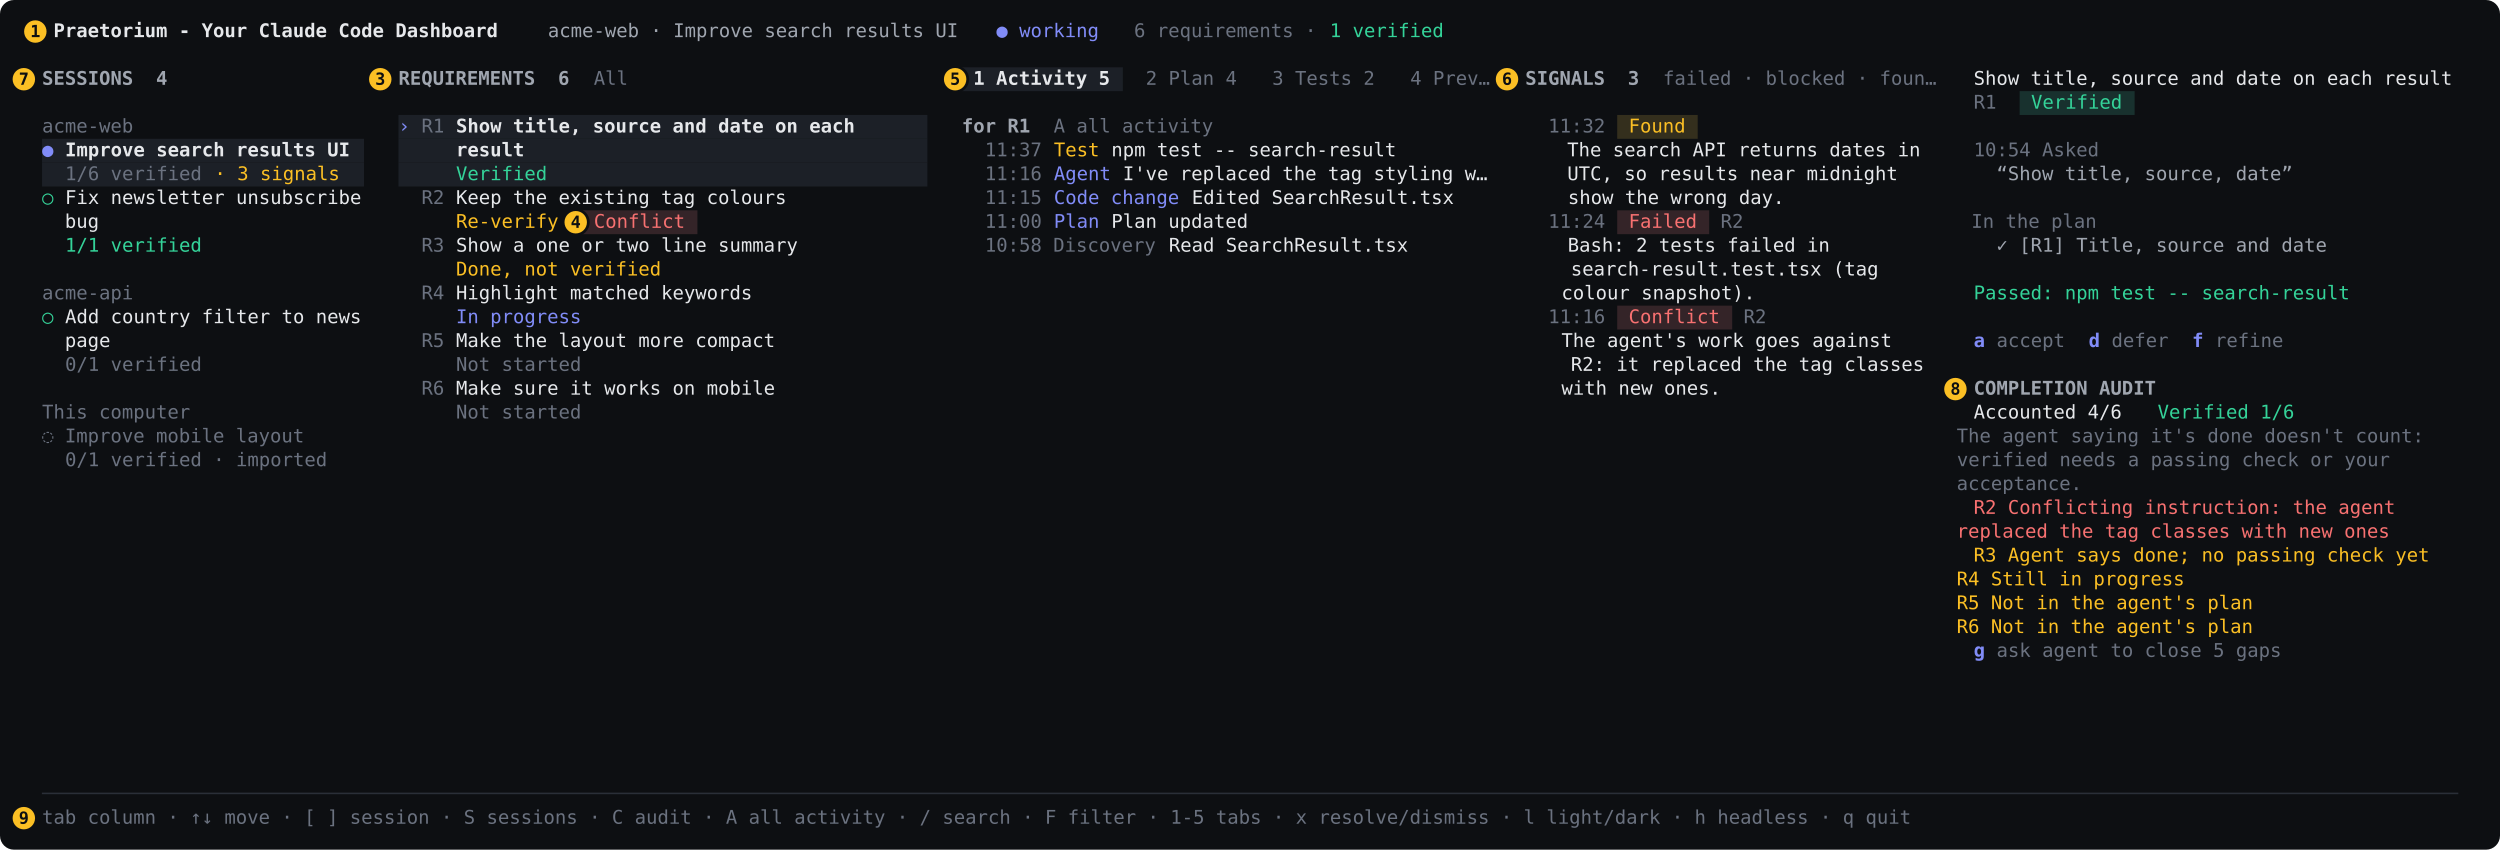
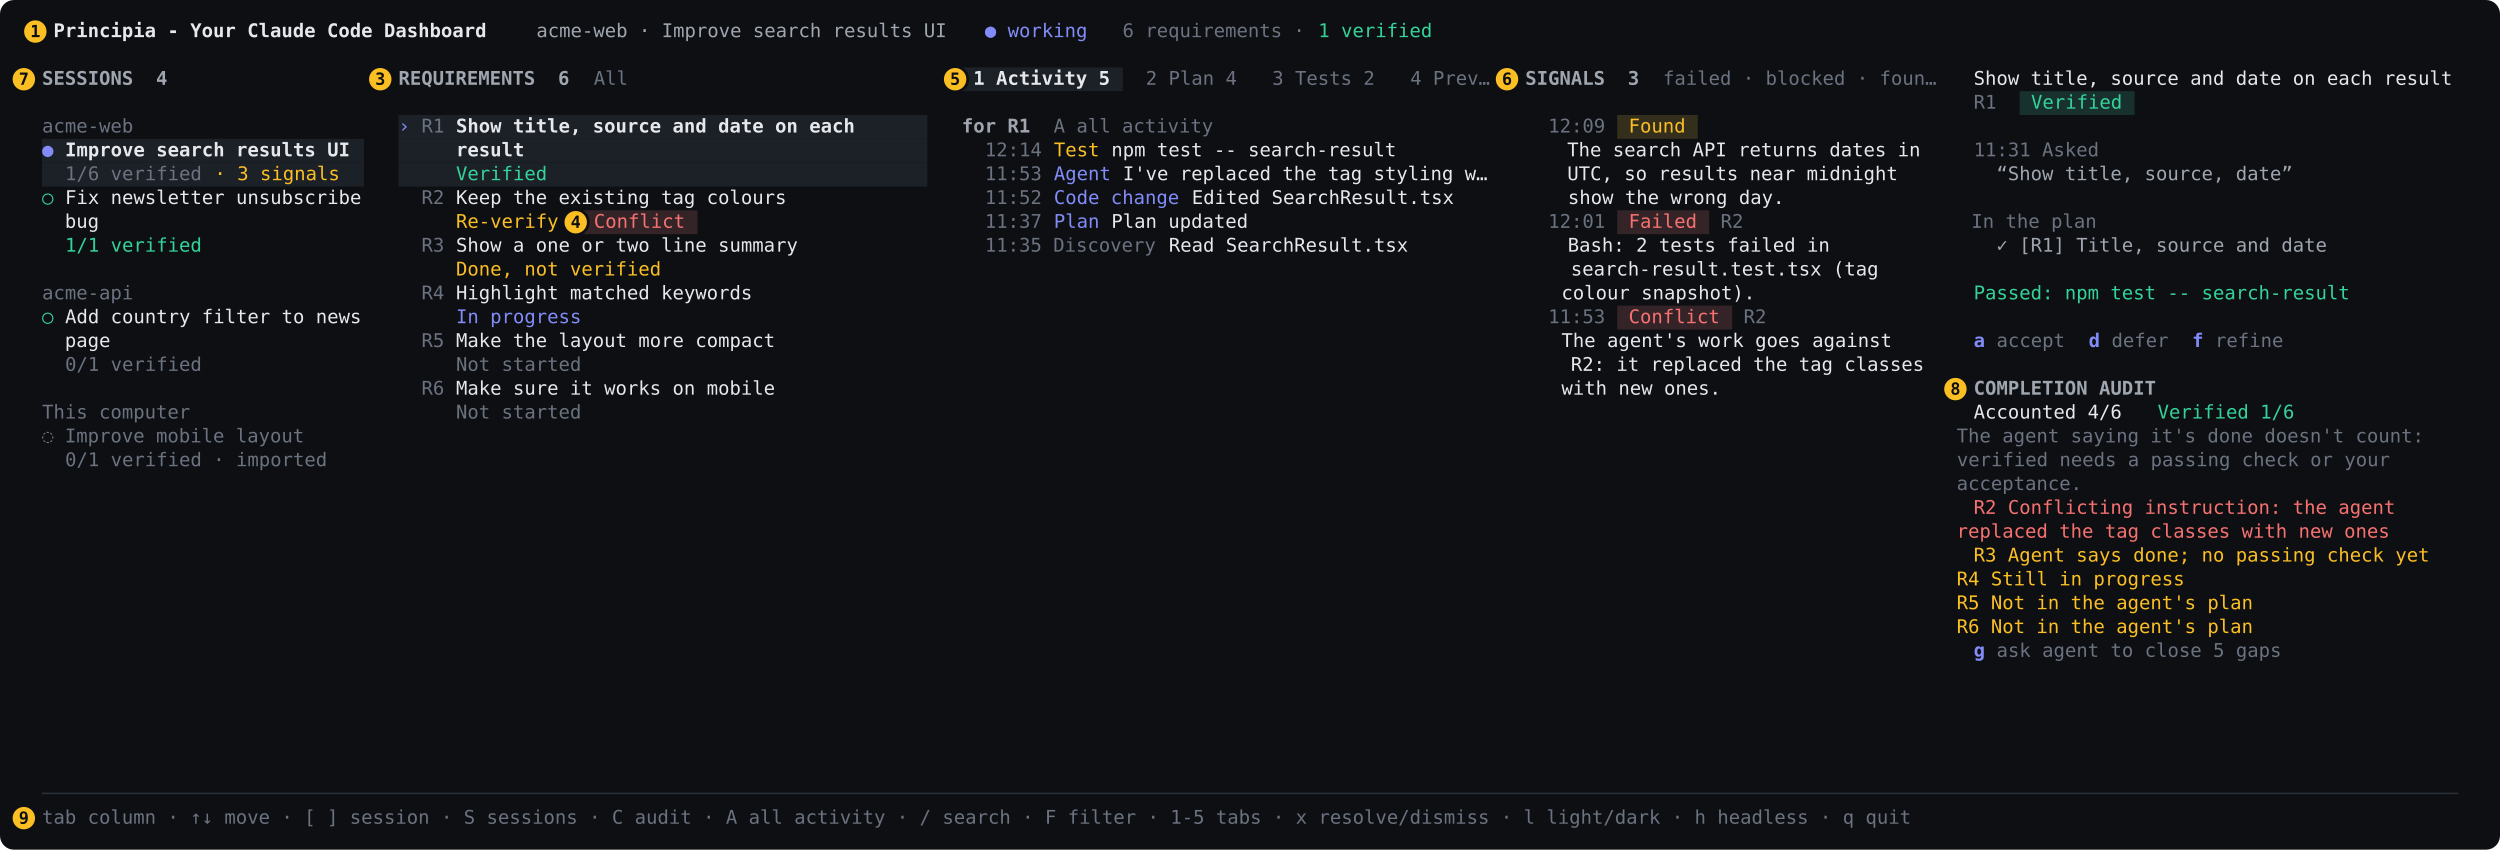
<svg xmlns="http://www.w3.org/2000/svg" viewBox="0 0 1783 606" width="100%" font-family="ui-monospace, SFMono-Regular, Menlo, Consolas, monospace" font-size="13.5">
  <rect width="1783" height="606" rx="10" fill="#0d0f12" />
-   <text x="30.0" y="26.5" fill="#e6e8eb" font-weight="700" xml:space="preserve"> Praetorium - Your Claude Code Dashboard </text>
-   <text x="382.6" y="26.5" fill="#a0a6b0" xml:space="preserve"> acme-web · Improve search results UI</text>
-   <text x="710.6" y="26.5" fill="#818cf8" xml:space="preserve">● working</text>
-   <text x="784.4" y="26.5" fill="#6b7280" xml:space="preserve">   6 requirements · </text>
-   <text x="948.4" y="26.5" fill="#34d399" xml:space="preserve">1 verified                                                                                          </text>
+   <text x="30.0" y="26.5" fill="#e6e8eb" font-weight="700" xml:space="preserve"> Principia - Your Claude Code Dashboard </text>
+   <text x="374.4" y="26.5" fill="#a0a6b0" xml:space="preserve"> acme-web · Improve search results UI</text>
+   <text x="702.4" y="26.5" fill="#818cf8" xml:space="preserve">● working</text>
+   <text x="776.2" y="26.5" fill="#6b7280" xml:space="preserve">   6 requirements · </text>
+   <text x="940.2" y="26.5" fill="#34d399" xml:space="preserve">1 verified                                                                                           </text>
  <rect x="686.0" y="48" width="114.8" height="17" fill="#1c2027" />
  <text x="30.0" y="60.5" fill="#a0a6b0" font-weight="700" xml:space="preserve">SESSIONS  4</text>
  <text x="284.2" y="60.5" fill="#a0a6b0" font-weight="700" xml:space="preserve">REQUIREMENTS  6</text>
  <text x="407.2" y="60.5" fill="#6b7280" xml:space="preserve">  All                             </text>
  <text x="686.0" y="60.5" fill="#e6e8eb" font-weight="700" xml:space="preserve"> 1 Activity 5 </text>
  <text x="809.0" y="60.5" fill="#6b7280" xml:space="preserve"> 2 Plan 4 </text>
  <text x="899.2" y="60.5" fill="#6b7280" xml:space="preserve"> 3 Tests 2 </text>
  <text x="997.6" y="60.5" fill="#6b7280" xml:space="preserve"> 4 Prev…   </text>
  <text x="1087.8" y="60.5" fill="#a0a6b0" font-weight="700" xml:space="preserve">SIGNALS  3</text>
  <text x="1169.8" y="60.5" fill="#6b7280" xml:space="preserve">  failed · blocked · foun…   </text>
  <text x="1407.6" y="60.5" fill="#e6e8eb" xml:space="preserve">Show title, source and date on each result  </text>
  <rect x="1440.4" y="65" width="82.0" height="17" fill="#18312e" />
  <text x="1407.6" y="77.5" fill="#6b7280" xml:space="preserve">R1  </text>
  <text x="1440.4" y="77.5" fill="#34d399" xml:space="preserve"> Verified                               </text>
  <rect x="284.2" y="82" width="377.2" height="17" fill="#1c2027" />
  <rect x="1153.4" y="82" width="57.4" height="17" fill="#342f1d" />
  <text x="30.0" y="94.5" fill="#6b7280" xml:space="preserve">acme-web                       </text>
  <text x="284.2" y="94.5" fill="#818cf8" xml:space="preserve">› </text>
  <text x="300.6" y="94.5" fill="#6b7280" xml:space="preserve">R1 </text>
  <text x="325.2" y="94.5" fill="#e6e8eb" font-weight="700" xml:space="preserve">Show title, source and date on each</text>
  <text x="686.0" y="94.5" fill="#a0a6b0" font-weight="700" xml:space="preserve">for R1</text>
  <text x="735.2" y="94.5" fill="#6b7280" xml:space="preserve">  A all activity                           </text>
-   <text x="1104.2" y="94.5" fill="#6b7280" xml:space="preserve">11:32 </text>
+   <text x="1104.2" y="94.5" fill="#6b7280" xml:space="preserve">12:09 </text>
  <text x="1153.4" y="94.5" fill="#fbbf24" xml:space="preserve"> Found                                                                     </text>
  <rect x="30.0" y="99" width="229.6" height="17" fill="#1c2027" />
  <rect x="284.2" y="99" width="377.2" height="17" fill="#1c2027" />
  <text x="30.0" y="111.5" fill="#818cf8" xml:space="preserve">● </text>
  <text x="46.4" y="111.5" fill="#e6e8eb" font-weight="700" xml:space="preserve">Improve search results UI</text>
  <text x="325.2" y="111.5" fill="#e6e8eb" font-weight="700" xml:space="preserve">result</text>
-   <text x="702.4" y="111.5" fill="#6b7280" xml:space="preserve">11:37 </text>
+   <text x="702.4" y="111.5" fill="#6b7280" xml:space="preserve">12:14 </text>
  <text x="751.6" y="111.5" fill="#fbbf24" xml:space="preserve">Test </text>
  <text x="792.6" y="111.5" fill="#e6e8eb" xml:space="preserve">npm test -- search-result               The search API returns dates in    </text>
-   <text x="1407.6" y="111.5" fill="#6b7280" xml:space="preserve">10:54 Asked                                 </text>
+   <text x="1407.6" y="111.5" fill="#6b7280" xml:space="preserve">11:31 Asked                                 </text>
  <rect x="30.0" y="116" width="229.6" height="17" fill="#1c2027" />
  <rect x="284.2" y="116" width="377.2" height="17" fill="#1c2027" />
  <text x="46.4" y="128.5" fill="#6b7280" xml:space="preserve">1/6 verified</text>
  <text x="144.8" y="128.5" fill="#fbbf24" xml:space="preserve"> · 3 signals     </text>
  <text x="325.2" y="128.5" fill="#34d399" xml:space="preserve">Verified                                    </text>
-   <text x="702.4" y="128.5" fill="#6b7280" xml:space="preserve">11:16 </text>
+   <text x="702.4" y="128.5" fill="#6b7280" xml:space="preserve">11:53 </text>
  <text x="751.6" y="128.5" fill="#818cf8" xml:space="preserve">Agent </text>
  <text x="800.8" y="128.5" fill="#e6e8eb" xml:space="preserve">I've replaced the tag styling w…       UTC, so results near midnight      </text>
  <text x="1407.6" y="128.5" fill="#a0a6b0" xml:space="preserve">  “Show title, source, date”                </text>
  <text x="30.0" y="145.5" fill="#34d399" xml:space="preserve">○ </text>
  <text x="46.4" y="145.5" fill="#e6e8eb" xml:space="preserve">Fix newsletter unsubscribe   </text>
  <text x="300.6" y="145.5" fill="#6b7280" xml:space="preserve">R2 </text>
  <text x="325.2" y="145.5" fill="#e6e8eb" xml:space="preserve">Keep the existing tag colours               </text>
-   <text x="702.4" y="145.5" fill="#6b7280" xml:space="preserve">11:15 </text>
+   <text x="702.4" y="145.5" fill="#6b7280" xml:space="preserve">11:52 </text>
  <text x="751.6" y="145.5" fill="#818cf8" xml:space="preserve">Code change </text>
  <text x="850.0" y="145.5" fill="#e6e8eb" xml:space="preserve">Edited SearchResult.tsx          show the wrong day.                                                            </text>
  <rect x="415.4" y="150" width="82.0" height="17" fill="#342428" />
  <rect x="1153.4" y="150" width="65.6" height="17" fill="#342428" />
  <text x="30.0" y="162.5" fill="#e6e8eb" xml:space="preserve">  bug                               </text>
  <text x="325.2" y="162.5" fill="#fbbf24" xml:space="preserve">Re-verify</text>
  <text x="415.4" y="162.5" fill="#f87171" xml:space="preserve"> Conflict                        </text>
-   <text x="702.4" y="162.5" fill="#6b7280" xml:space="preserve">11:00 </text>
+   <text x="702.4" y="162.5" fill="#6b7280" xml:space="preserve">11:37 </text>
  <text x="751.6" y="162.5" fill="#818cf8" xml:space="preserve">Plan </text>
  <text x="792.6" y="162.5" fill="#e6e8eb" xml:space="preserve">Plan updated                        </text>
-   <text x="1104.2" y="162.5" fill="#6b7280" xml:space="preserve">11:24 </text>
+   <text x="1104.2" y="162.5" fill="#6b7280" xml:space="preserve">12:01 </text>
  <text x="1153.4" y="162.5" fill="#f87171" xml:space="preserve"> Failed </text>
  <text x="1219.0" y="162.5" fill="#6b7280" xml:space="preserve"> R2                    In the plan                                 </text>
  <text x="46.4" y="179.5" fill="#34d399" xml:space="preserve">1/1 verified                 </text>
  <text x="300.6" y="179.5" fill="#6b7280" xml:space="preserve">R3 </text>
  <text x="325.2" y="179.5" fill="#e6e8eb" xml:space="preserve">Show a one or two line summary              </text>
-   <text x="702.4" y="179.5" fill="#6b7280" xml:space="preserve">10:58 Discovery </text>
+   <text x="702.4" y="179.5" fill="#6b7280" xml:space="preserve">11:35 Discovery </text>
  <text x="833.6" y="179.5" fill="#e6e8eb" xml:space="preserve">Read SearchResult.tsx              Bash: 2 tests failed in            </text>
  <text x="1407.6" y="179.5" fill="#a0a6b0" xml:space="preserve">  ✓ [R1] Title, source and date             </text>
  <text x="325.2" y="196.5" fill="#fbbf24" xml:space="preserve">Done, not verified                                                                           </text>
  <text x="1087.8" y="196.5" fill="#e6e8eb" xml:space="preserve">    search-result.test.tsx (tag                                                    </text>
  <text x="30.0" y="213.5" fill="#6b7280" xml:space="preserve">acme-api                       </text>
  <text x="300.6" y="213.5" fill="#6b7280" xml:space="preserve">R4 </text>
  <text x="325.2" y="213.5" fill="#e6e8eb" xml:space="preserve">Highlight matched keywords                                                                       colour snapshot).                  </text>
  <text x="1407.6" y="213.5" fill="#34d399" xml:space="preserve">Passed: npm test -- search-result           </text>
  <rect x="1153.4" y="218" width="82.0" height="17" fill="#342428" />
  <text x="30.0" y="230.5" fill="#34d399" xml:space="preserve">○ </text>
  <text x="46.4" y="230.5" fill="#e6e8eb" xml:space="preserve">Add country filter to news        </text>
  <text x="325.2" y="230.5" fill="#818cf8" xml:space="preserve">In progress                                                                                    </text>
-   <text x="1104.2" y="230.5" fill="#6b7280" xml:space="preserve">11:16 </text>
+   <text x="1104.2" y="230.5" fill="#6b7280" xml:space="preserve">11:53 </text>
  <text x="1153.4" y="230.5" fill="#f87171" xml:space="preserve"> Conflict </text>
  <text x="1235.4" y="230.5" fill="#6b7280" xml:space="preserve"> R2                                                              </text>
  <text x="30.0" y="247.5" fill="#e6e8eb" xml:space="preserve">  page                         </text>
  <text x="300.6" y="247.5" fill="#6b7280" xml:space="preserve">R5 </text>
  <text x="325.2" y="247.5" fill="#e6e8eb" xml:space="preserve">Make the layout more compact                                                                     The agent's work goes against      </text>
  <text x="1407.6" y="247.5" fill="#818cf8" font-weight="700" xml:space="preserve">a</text>
  <text x="1415.8" y="247.5" fill="#6b7280" xml:space="preserve"> accept  </text>
  <text x="1489.6" y="247.5" fill="#818cf8" font-weight="700" xml:space="preserve">d</text>
  <text x="1497.8" y="247.5" fill="#6b7280" xml:space="preserve"> defer  </text>
  <text x="1563.4" y="247.5" fill="#818cf8" font-weight="700" xml:space="preserve">f</text>
  <text x="1571.6" y="247.5" fill="#6b7280" xml:space="preserve"> refine                 </text>
  <text x="46.4" y="264.5" fill="#6b7280" xml:space="preserve">0/1 verified                 </text>
  <text x="325.2" y="264.5" fill="#6b7280" xml:space="preserve">Not started                                                                                  </text>
  <text x="1087.8" y="264.5" fill="#e6e8eb" xml:space="preserve">    R2: it replaced the tag classes                                                </text>
  <text x="300.6" y="281.5" fill="#6b7280" xml:space="preserve">R6 </text>
  <text x="325.2" y="281.5" fill="#e6e8eb" xml:space="preserve">Make sure it works on mobile                                                                     with new ones.                     </text>
  <text x="1407.6" y="281.5" fill="#a0a6b0" font-weight="700" xml:space="preserve">COMPLETION AUDIT</text>
  <text x="30.0" y="298.5" fill="#6b7280" xml:space="preserve">This computer                  </text>
  <text x="325.2" y="298.5" fill="#6b7280" xml:space="preserve">Not started                                                                                                                         </text>
  <text x="1407.6" y="298.5" fill="#e6e8eb" xml:space="preserve">Accounted 4/6   </text>
  <text x="1538.8" y="298.5" fill="#34d399" xml:space="preserve">Verified 1/6                </text>
  <text x="30.0" y="315.5" fill="#6b7280" xml:space="preserve">◌ Improve mobile layout                                                                                                                                                 The agent saying it's done doesn't count:   </text>
  <text x="46.4" y="332.5" fill="#6b7280" xml:space="preserve">0/1 verified · imported                                                                                                                                               verified needs a passing check or your      </text>
  <text x="30.0" y="349.5" fill="#6b7280" xml:space="preserve">                                                                                                                                                                        acceptance.                                 </text>
  <text x="1407.6" y="366.5" fill="#f87171" xml:space="preserve">R2 Conflicting instruction: the agent       </text>
  <text x="30.0" y="383.5" fill="#f87171" xml:space="preserve">                                                                                                                                                                        replaced the tag classes with new ones      </text>
  <text x="1407.6" y="400.5" fill="#fbbf24" xml:space="preserve">R3 Agent says done; no passing check yet    </text>
  <text x="30.0" y="417.5" fill="#fbbf24" xml:space="preserve">                                                                                                                                                                        R4 Still in progress                        </text>
  <text x="30.0" y="434.5" fill="#fbbf24" xml:space="preserve">                                                                                                                                                                        R5 Not in the agent's plan                  </text>
  <text x="30.0" y="451.5" fill="#fbbf24" xml:space="preserve">                                                                                                                                                                        R6 Not in the agent's plan                  </text>
  <text x="1407.6" y="468.5" fill="#818cf8" font-weight="700" xml:space="preserve">g</text>
  <text x="1415.8" y="468.5" fill="#6b7280" xml:space="preserve"> ask agent to close 5 gaps                 </text>
  <text x="30.0" y="570.5" fill="#2a2f38" xml:space="preserve">────────────────────────────────────────────────────────────────────────────────────────────────────────────────────────────────────────────────────────────────────────────────────────────────────────────────────</text>
  <text x="30.0" y="587.5" fill="#6b7280" xml:space="preserve">tab column · ↑↓ move · [ ] session · S sessions · C audit · A all activity · / search · F filter · 1-5 tabs · x resolve/dismiss · l light/dark · h headless · q quit                                                </text>
  <circle cx="25.2" cy="22.5" r="9" fill="#fbbf24" stroke="#0d0f12" stroke-width="2" />
  <text x="25.2" y="26.5" fill="#0d0f12" font-weight="700" text-anchor="middle" font-size="12">1</text>
  <circle cx="17.0" cy="56.5" r="9" fill="#fbbf24" stroke="#0d0f12" stroke-width="2" />
  <text x="17.0" y="60.5" fill="#0d0f12" font-weight="700" text-anchor="middle" font-size="12">2</text>
  <circle cx="271.2" cy="56.5" r="9" fill="#fbbf24" stroke="#0d0f12" stroke-width="2" />
  <text x="271.2" y="60.5" fill="#0d0f12" font-weight="700" text-anchor="middle" font-size="12">3</text>
  <circle cx="410.6" cy="158.5" r="9" fill="#fbbf24" stroke="#0d0f12" stroke-width="2" />
  <text x="410.6" y="162.5" fill="#0d0f12" font-weight="700" text-anchor="middle" font-size="12">4</text>
  <circle cx="681.2" cy="56.5" r="9" fill="#fbbf24" stroke="#0d0f12" stroke-width="2" />
  <text x="681.2" y="60.5" fill="#0d0f12" font-weight="700" text-anchor="middle" font-size="12">5</text>
  <circle cx="1074.8" cy="56.5" r="9" fill="#fbbf24" stroke="#0d0f12" stroke-width="2" />
  <text x="1074.8" y="60.5" fill="#0d0f12" font-weight="700" text-anchor="middle" font-size="12">6</text>
  <circle cx="17.0" cy="56.5" r="9" fill="#fbbf24" stroke="#0d0f12" stroke-width="2" />
  <text x="17.0" y="60.5" fill="#0d0f12" font-weight="700" text-anchor="middle" font-size="12">7</text>
  <circle cx="1394.6" cy="277.5" r="9" fill="#fbbf24" stroke="#0d0f12" stroke-width="2" />
  <text x="1394.6" y="281.5" fill="#0d0f12" font-weight="700" text-anchor="middle" font-size="12">8</text>
  <circle cx="17.0" cy="583.5" r="9" fill="#fbbf24" stroke="#0d0f12" stroke-width="2" />
  <text x="17.0" y="587.5" fill="#0d0f12" font-weight="700" text-anchor="middle" font-size="12">9</text>
</svg>
